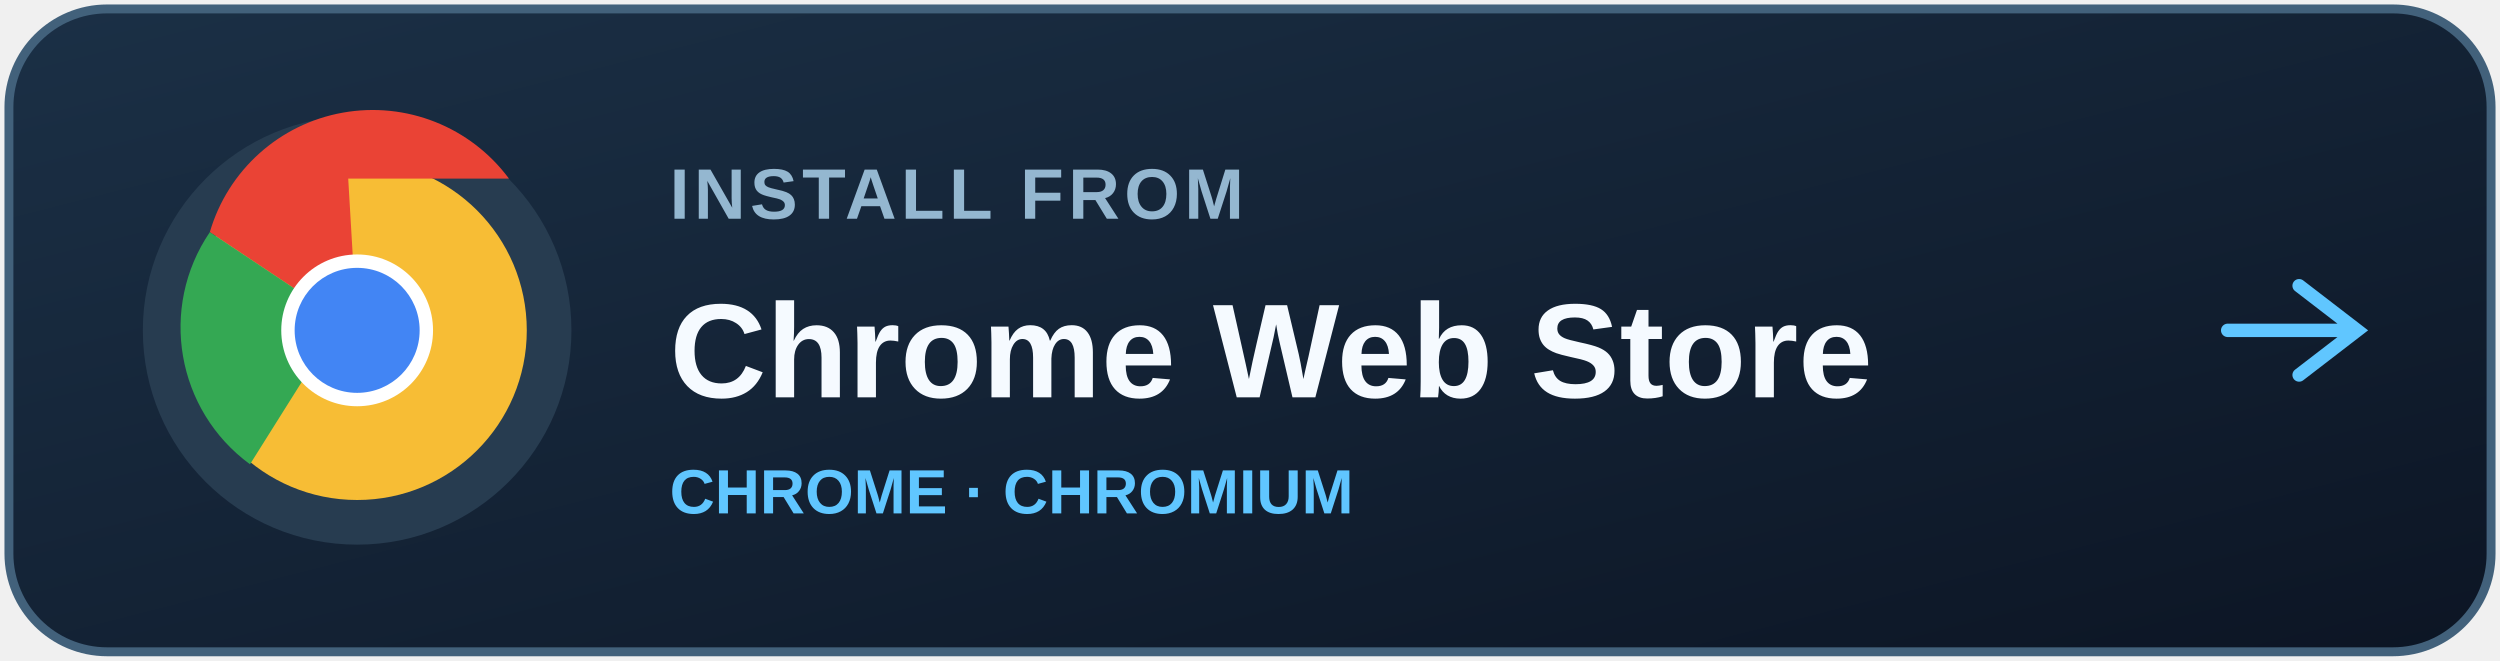
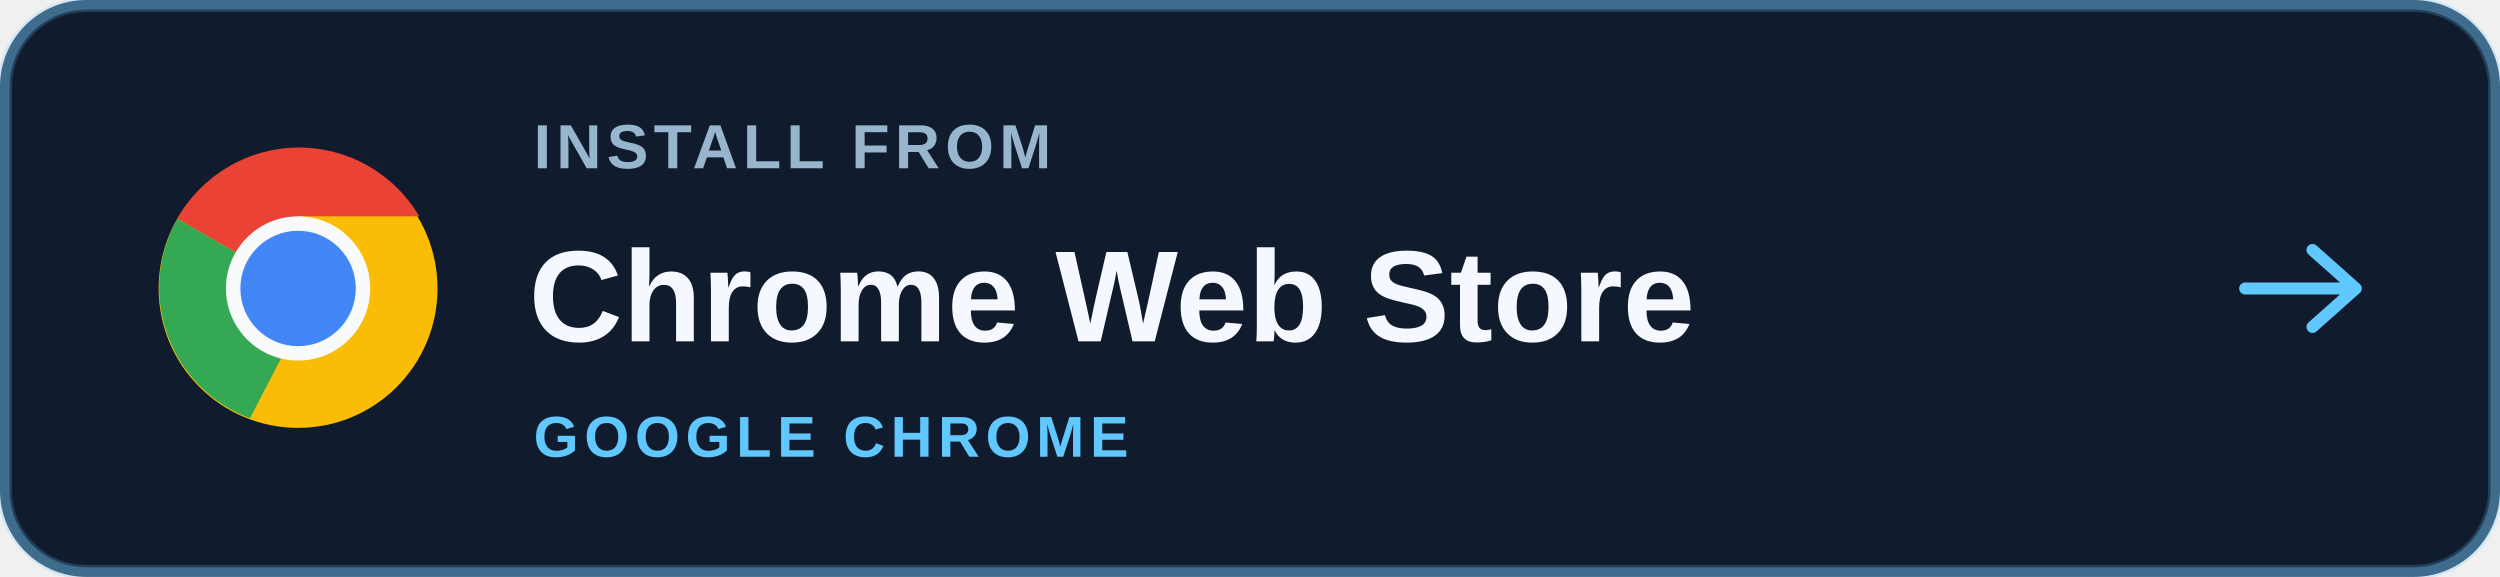
- <svg xmlns="http://www.w3.org/2000/svg" width="560" height="148" viewBox="0 0 560 148">
-   <defs>
-     <linearGradient id="bg" x1="0" y1="0" x2="1" y2="1">
-       <stop stop-color="#1B3046" />
-       <stop offset="1" stop-color="#0C1524" />
-     </linearGradient>
-   </defs>
-   <rect x="2" y="2" width="556" height="144" rx="22" fill="url(#bg)" stroke="#42617B" stroke-width="2" />
-   <circle cx="80" cy="74" r="48" fill="#273C50" />
-   <circle cx="80" cy="74" r="38" fill="#F7BD35" />
-   <path d="M80 74 47 52a38 38 0 0 1 67-12H78" fill="#EA4335" />
-   <path d="M80 74 47 52a38 38 0 0 0 9 52l22-35" fill="#34A853" />
-   <circle cx="80" cy="74" r="17" fill="white" />
-   <circle cx="80" cy="74" r="14" fill="#4285F4" />
+ <svg xmlns="http://www.w3.org/2000/svg" width="520" height="120" viewBox="0 0 520 120">
+   <rect x="1" y="1" width="518" height="118" rx="17" fill="#101C2D" stroke="#36546F" stroke-width="2" />
+   <rect x="1" y="1" width="518" height="118" rx="17" fill="none" stroke="#60C7FF" stroke-opacity=".21" stroke-width="3" />
+   <circle cx="62" cy="60" r="29" fill="#FABC04" />
+   <path d="M62 60 36.9 45.5A29 29 0 0 1 87.2 45H62Z" fill="#EA4335" />
+   <path d="M62 60 36.9 45.5A29 29 0 0 0 52 87L66 60Z" fill="#34A853" />
+   <circle cx="62" cy="60" r="15" fill="#F9FAFB" />
+   <circle cx="62" cy="60" r="12" fill="#4285F4" />
  <g font-family="Arial,Helvetica,sans-serif">
-     <text x="150" y="49" font-size="16" fill="#94B7D0" font-weight="bold" letter-spacing="1">INSTALL FROM</text>
-     <text x="150" y="89" font-size="30" fill="#F5FAFF" font-weight="bold">Chrome Web Store</text>
-     <text x="150" y="115" font-size="14" fill="#60C6FF" font-weight="bold">CHROME · CHROMIUM</text>
+     <text x="111" y="35" fill="#98B5CE" font-size="13" letter-spacing="1.1" font-weight="bold">INSTALL FROM</text>
+     <text x="110" y="71" fill="#F5F9FF" font-size="27" font-weight="bold">Chrome Web Store</text>
+     <text x="111" y="95" fill="#60C7FF" font-size="12" font-weight="bold" letter-spacing="1.2">GOOGLE CHROME</text>
  </g>
-   <path d="m515 64 13 10-13 10m12-10h-28" fill="none" stroke="#60C6FF" stroke-width="3" stroke-linecap="round" />
+   <path d="m481 52 9 8-9 8m9-8h-23" stroke="#60C7FF" stroke-width="2.5" fill="none" stroke-linecap="round" stroke-linejoin="round" />
</svg>
